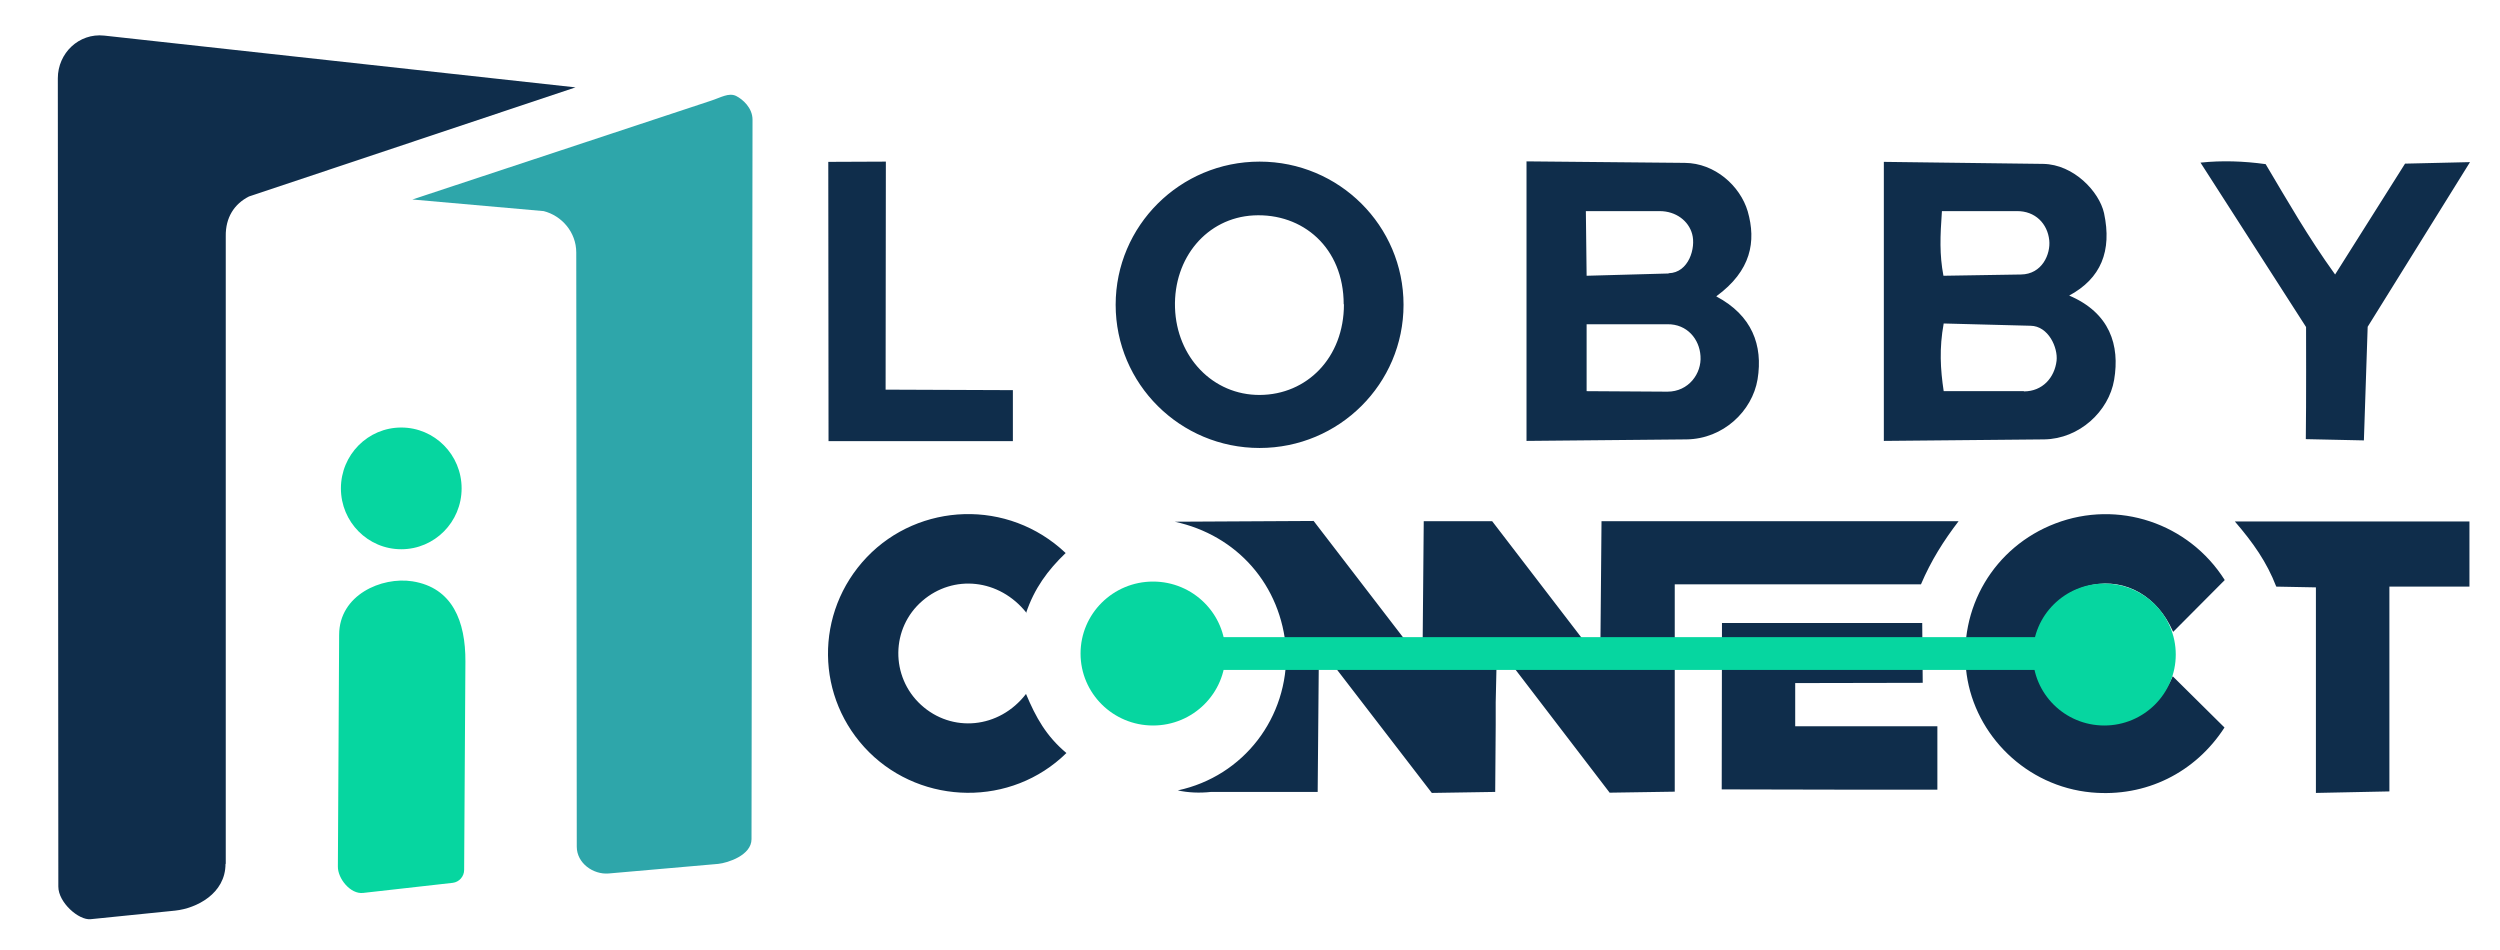
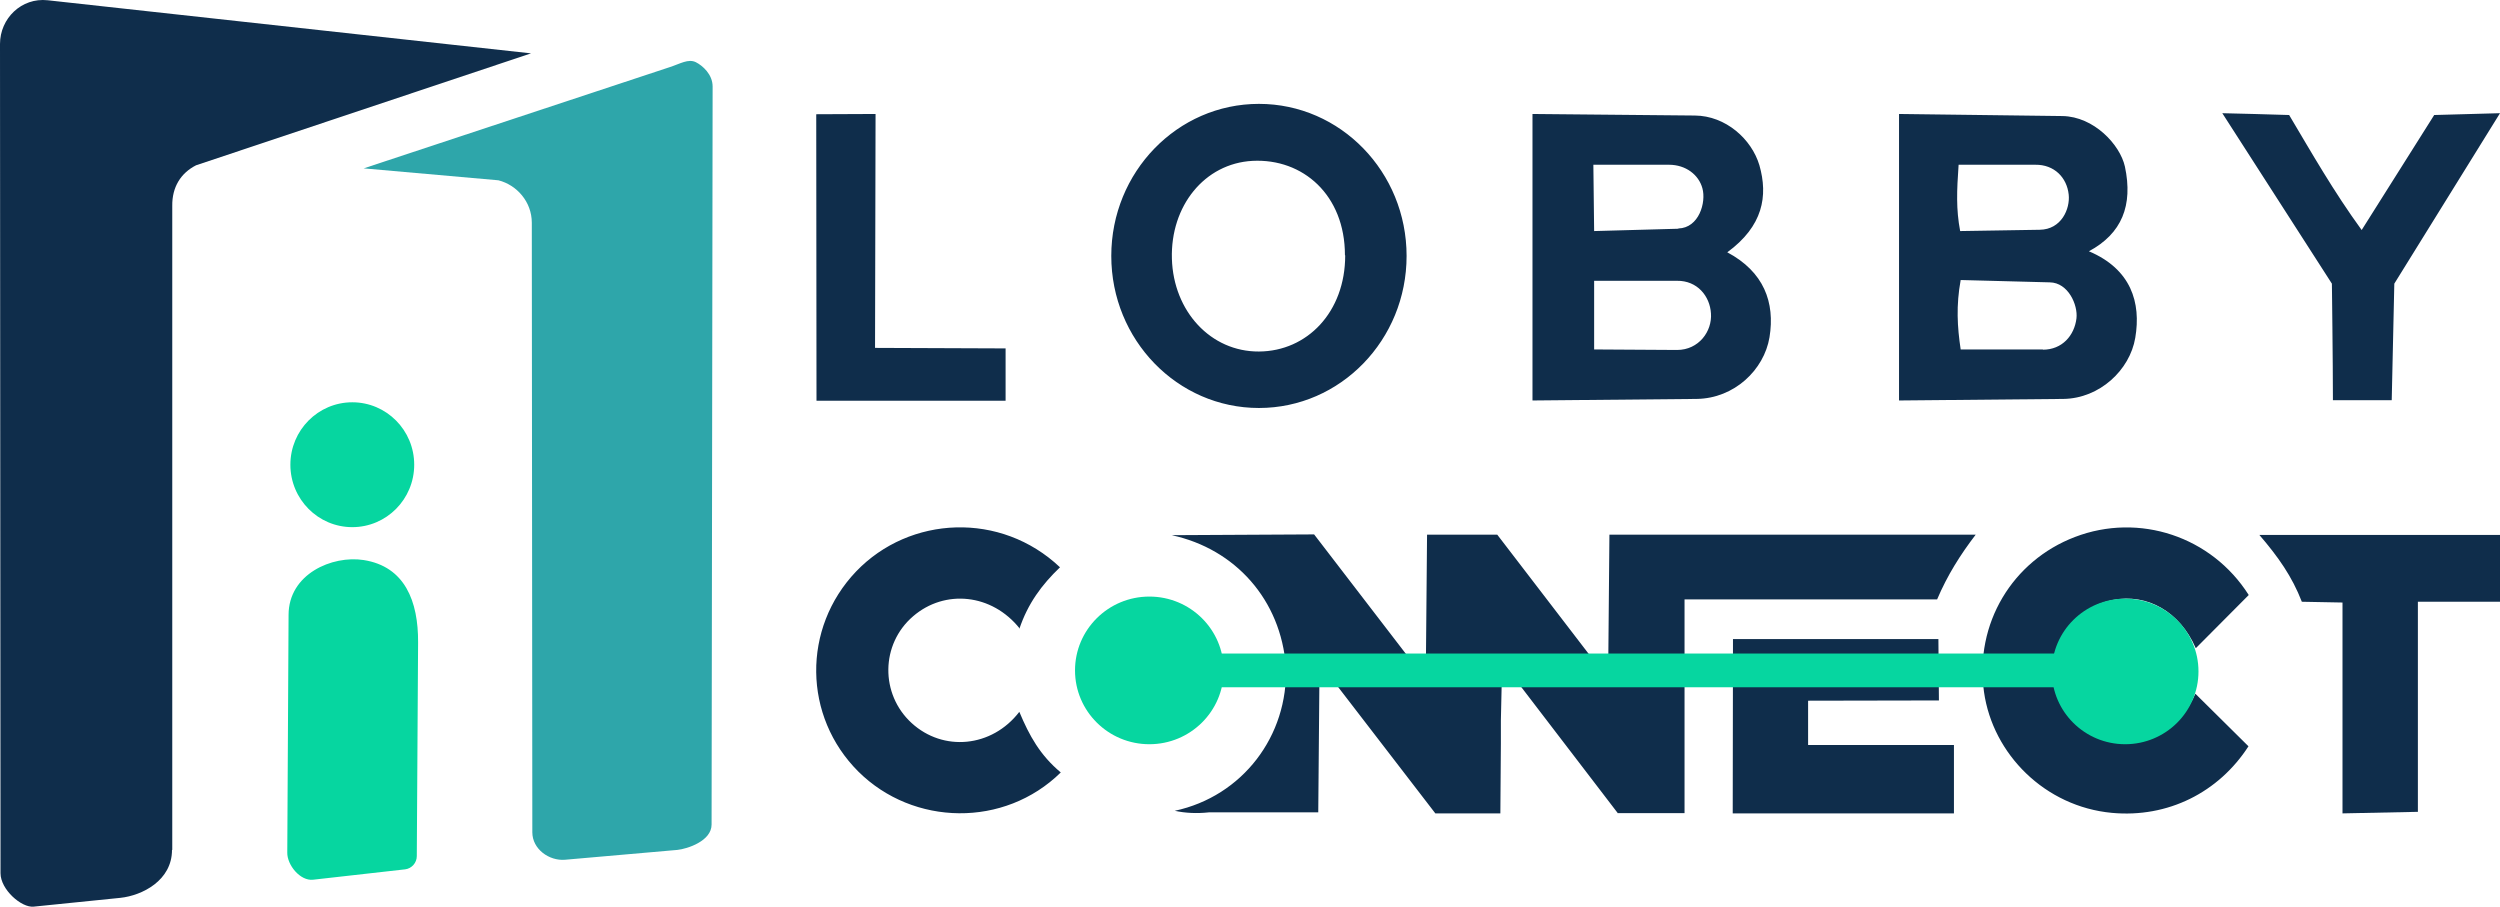
- <svg xmlns="http://www.w3.org/2000/svg" viewBox="12 336 990 376">
-   <path fill="#0f2d4b" d="M101.3 678.1c0 11.8-11.5 17.6-19.9 18.5L47.9 700c-4.7.5-12.8-6.6-12.8-12.9L34.9 367c0-9.9 8.3-18 18.4-16.9l186.6 20.5-129.3 43.2c-5.9 3-9.3 8.4-9.2 15.7v248.6Z" />
-   <path fill="#2ea6aa" d="M253 681.9c-6.1.5-12.6-4.1-12.6-10.6l-.2-235.3c0-8.1-5.8-14.6-12.9-16.4l-52-4.6 118.2-39.1c4-1.3 7.1-3.3 10-1.9 2.6 1.3 6.5 4.7 6.5 9.4l-.4 284.9c0 6.4-9.4 9.4-13.2 9.8z" />
-   <path fill="#06d6a0" d="M155.8 689.6c-5 .6-10.1-5.7-10-10.5l.5-91.7c0-15.8 16.8-23.1 29-21.2 15.9 2.5 21.1 15.9 21 31.8l-.5 82.5c0 2.6-2 4.8-4.5 5.1z" />
-   <ellipse cx="170.9" cy="529.4" fill="#06d6a0" rx="23.9" ry="24.1" />
-   <path fill="#0f2d4b" d="M831.3 453c16.3 6.9 20.2 19.8 17.9 33.4-2.1 12.5-13.8 23.4-27.7 23.6l-63.5.6V400.1l63.1.8c12.1.2 22.2 11 24.1 19.5 3.2 15-1.2 25.9-13.9 32.7Zm-19-8.3c8.4-.1 11.8-8.1 11.2-13.6-.7-6.5-5.5-11.6-12.9-11.5H781c-.7 10.1-1 17.1.6 25.6zm1.1 46.3c7.5 0 12.2-5.5 13-12.1.6-5.2-3.2-13.8-10.3-13.9l-34.4-.9c-1.8 9.9-1.3 18.1 0 26.8h31.8Zm-121.7-37.6c14.1 7.5 18.5 19.3 16.3 32.8-2.1 12.6-13.6 23.6-28.1 23.8l-63.4.6V399.9l62.7.6c11.9.1 21.9 9.1 24.9 19.2 3.4 11.9 1.4 23.5-12.4 33.6Zm-18.9-9.2c8-.2 10.8-10.1 9.3-15.5-1.4-5.2-6.4-9.1-12.9-9.1H640l.3 25.6 32.5-.9Zm-.5 46.9c8.4 0 13.6-7.2 13.1-14.1-.4-6.7-5.3-12.7-13.1-12.6h-32v26.5l32.1.2Zm-104.5-34.4c0 31.3-25.5 56.7-57 56.7s-57-25.4-57-56.7 25.5-56.7 57-56.7 57 25.4 57 56.7m-23.7-.2c0-22.4-16.2-36.2-35.7-35.2-18.5 1-31.7 16.8-31.1 36.5.6 19.6 15 34.7 33.6 34.6s33.3-14.7 33.3-35.9ZM990 400.4l-40.4 65-1.5 45-23-.5c.2-13.9.1-44.4.1-44.4l-41.8-65.1c8.5-.9 17.1-.6 25.8.6 8.8 14.8 16.7 28.7 27.5 43.7l27.7-43.9 25.7-.6Zm-576.9 90.1v20.2h-73l-.1-110.6 22.8-.1-.1 90.3zM649.5 650l-44.7-58.4-.5 22.5v8.9l-.2 26.6-25.1.4-44.7-58.1-.5 57.7h-42.2c-4.6.5-9.1.3-13.2-.6 26.1-5.6 43.9-28.9 42.9-55.6-1.9-25.8-19.5-45.5-44.1-50.8l55-.3 43.1 56.1.5-56h27.1l42.8 55.8.5-55.8h141.4c-5.9 7.7-10.9 15.6-14.9 25h-97.5v82.1l-25.7.4Zm223-63.9c-6.1-13.9-18.6-21.1-31.9-18.5-13.2 2.5-23 14.2-22.8 27.6s10.2 24.8 23.5 27c13.4 2.2 25.8-5.9 31.1-18.4l20.5 20.3c-11.5 17.8-31.1 27.7-52.7 25.7-25.8-2.4-46-22.6-49.4-46.7-3.7-26.4 11-50.6 35.1-59.8 24.8-9.5 52.8-.2 67.1 22.4l-20.4 20.5Zm-454-7.4c-10.8-13.6-29-15.3-41.2-4.8-12.6 10.8-12.7 30.1-.6 41.2 12.2 11.2 31 9.5 41.6-4.3 3.9 9.3 8 16.7 16 23.4-21.8 21.4-56.9 20.7-78.1-.3-21.4-21.3-21.8-55.4-.9-77.3C376 535 411.2 533.4 434 555c-7.1 6.8-12.4 14-15.7 23.8Z" />
-   <path fill="#0f2d4b" d="M722.9 623.6h56.3v25.1h-38.7l-46.7-.1.1-65.9h79.3l.2 23.7-50.5.1zm235.3 25.8-29.1.6v-81.4l-15.7-.3c-3.8-9.8-9.1-17.3-16.4-25.8h92.9v25.8h-31.7z" />
-   <ellipse cx="468.6" cy="594.8" fill="#06d6a0" rx="28.7" ry="28.5" />
-   <ellipse cx="845.3" cy="595.2" fill="#06d6a0" rx="28.3" ry="28.1" />
-   <path fill="#0f2d4b" stroke="#06d6a0" stroke-linecap="round" stroke-linejoin="round" stroke-width="13" d="M471 594.8h372.6" />
+ <svg xmlns="http://www.w3.org/2000/svg" viewBox="0 0 965.1 350">
+   <path fill="#0f2d4b" d="M66.4 328.1c0 11.8-11.5 17.6-19.9 18.5L13 350c-4.7.5-12.8-6.6-12.8-12.9L0 17C0 7.1 8.3-1 18.4.1L205 20.6 75.7 63.8c-5.9 3-9.3 8.4-9.2 15.7v248.6Z" />
+   <path fill="#2ea6aa" d="M218.1 331.9c-6.1.5-12.6-4.1-12.6-10.6L205.3 86c0-8.1-5.8-14.6-12.9-16.4l-52-4.6 118.2-39.1c4-1.3 7.1-3.3 10-1.9 2.6 1.3 6.5 4.7 6.5 9.4l-.4 284.9c0 6.4-9.4 9.4-13.2 9.8z" />
+   <path fill="#06d6a0" d="M120.9 339.6c-5 .6-10.1-5.7-10-10.5l.5-91.7c0-15.8 16.8-23.1 29-21.2 15.9 2.5 21.1 15.9 21 31.8l-.5 82.5c0 2.6-2 4.8-4.5 5.1z" />
+   <ellipse cx="136" cy="179.4" fill="#06d6a0" rx="23.9" ry="24.1" />
+   <path fill="#0f2d4b" d="M806.4 97c16.3 6.9 20.2 19.8 17.9 33.4-2.1 12.5-13.8 23.4-27.7 23.6l-63.5.6V44l63.1.8c12.1.2 22.2 11 24.1 19.5 3.2 15-1.2 25.9-13.9 32.7m-19-8.3c8.4-.1 11.8-8.1 11.2-13.6-.7-6.5-5.5-11.6-12.9-11.5h-29.6c-.7 10.1-1 17.1.6 25.6zm1.2 46.3c7.5 0 12.2-5.5 13-12.1.6-5.2-3.2-13.8-10.3-13.9l-34.4-.9c-1.8 9.9-1.3 18.1 0 26.8h31.8ZM666.8 97.4c14.1 7.5 18.5 19.3 16.3 32.8-2.1 12.6-13.6 23.6-28.1 23.8l-63.4.6V44l62.7.6c11.9.1 21.9 9.1 24.9 19.2 3.4 11.9 1.4 23.5-12.4 33.6m-18.9-9.2c8-.2 10.8-10.1 9.3-15.5-1.4-5.2-6.4-9.1-12.9-9.1h-29.2l.3 25.6 32.5-.9Zm-.5 46.9c8.4 0 13.6-7.2 13.1-14.1-.4-6.7-5.3-12.7-13.1-12.6h-32v26.5l32.1.2ZM543 98.8c0 32.4-25.5 58.7-57 58.7s-57-26.3-57-58.7 25.5-58.7 57-58.7 57 26.3 57 58.7m-23.8-.3c0-23.2-16.2-37.4-35.7-36.4-18.5 1-31.7 17.4-31.1 37.8.6 20.3 15 35.9 33.6 35.8s33.3-15.2 33.3-37.1Zm445.9-54.8-40.8 65.8-1 45h-22.7c0-14.5-.4-45.8-.4-45l-42.3-65.8c8.4.2 16.4.4 25.8.7 8.8 14.8 17.1 29.4 28 44.4l28-44.4 25.3-.7Zm-576.9 90.8v20.2h-73l-.1-110.6L338 44l-.2 90.3zM624.6 314l-44.7-58.4-.5 22.5v8.9l-.2 27h-25.1l-44.7-58.1-.5 57.7h-42.2c-4.6.5-9.1.3-13.2-.6 26.1-5.6 43.9-28.9 42.9-55.6-1.9-25.8-19.5-45.5-44.1-50.8l55-.3 43.1 56.1.5-56H578l42.8 55.8.5-55.8h141.4c-5.9 7.7-10.9 15.6-14.9 25h-97.5v82.5h-25.7Zm223-63.9c-6.1-13.9-18.6-21.1-31.9-18.5-13.2 2.5-23 14.2-22.8 27.6s10.2 24.8 23.5 27c13.4 2.2 25.8-5.9 31.1-18.4l20.5 20.3c-11.5 17.8-31.1 27.7-52.7 25.7-25.8-2.4-46-22.6-49.4-46.7-3.7-26.4 11-50.6 35.1-59.8 24.8-9.5 52.8-.2 67.1 22.4l-20.4 20.5Zm-453.9-7.4c-10.8-13.6-29-15.3-41.2-4.8-12.6 10.8-12.7 30.1-.6 41.2 12.2 11.2 31 9.5 41.6-4.3 3.9 9.3 8 16.7 16 23.4-21.8 21.4-56.9 20.7-78.1-.3-21.4-21.3-21.8-55.4-.9-77.3 20.7-21.6 55.9-23.2 78.7-1.6-7.1 6.8-12.4 14-15.7 23.8Z" />
+   <path fill="#0f2d4b" d="M698 287.6h56.3V314h-85.4l.1-67.3h79.3l.2 23.7-50.5.1zm235.4 25.8-29.1.6v-81.4l-15.7-.3c-3.8-9.8-9.1-17.3-16.4-25.8h92.9v25.8h-31.7z" />
+   <ellipse cx="443.7" cy="258.8" fill="#06d6a0" rx="28.7" ry="28.5" />
+   <ellipse cx="820.4" cy="259.2" fill="#06d6a0" rx="28.3" ry="28.1" />
+   <path fill="#0f2d4b" stroke="#06d6a0" stroke-linecap="round" stroke-linejoin="round" stroke-width="13" d="M436.1 258.8h372.6" />
</svg>
